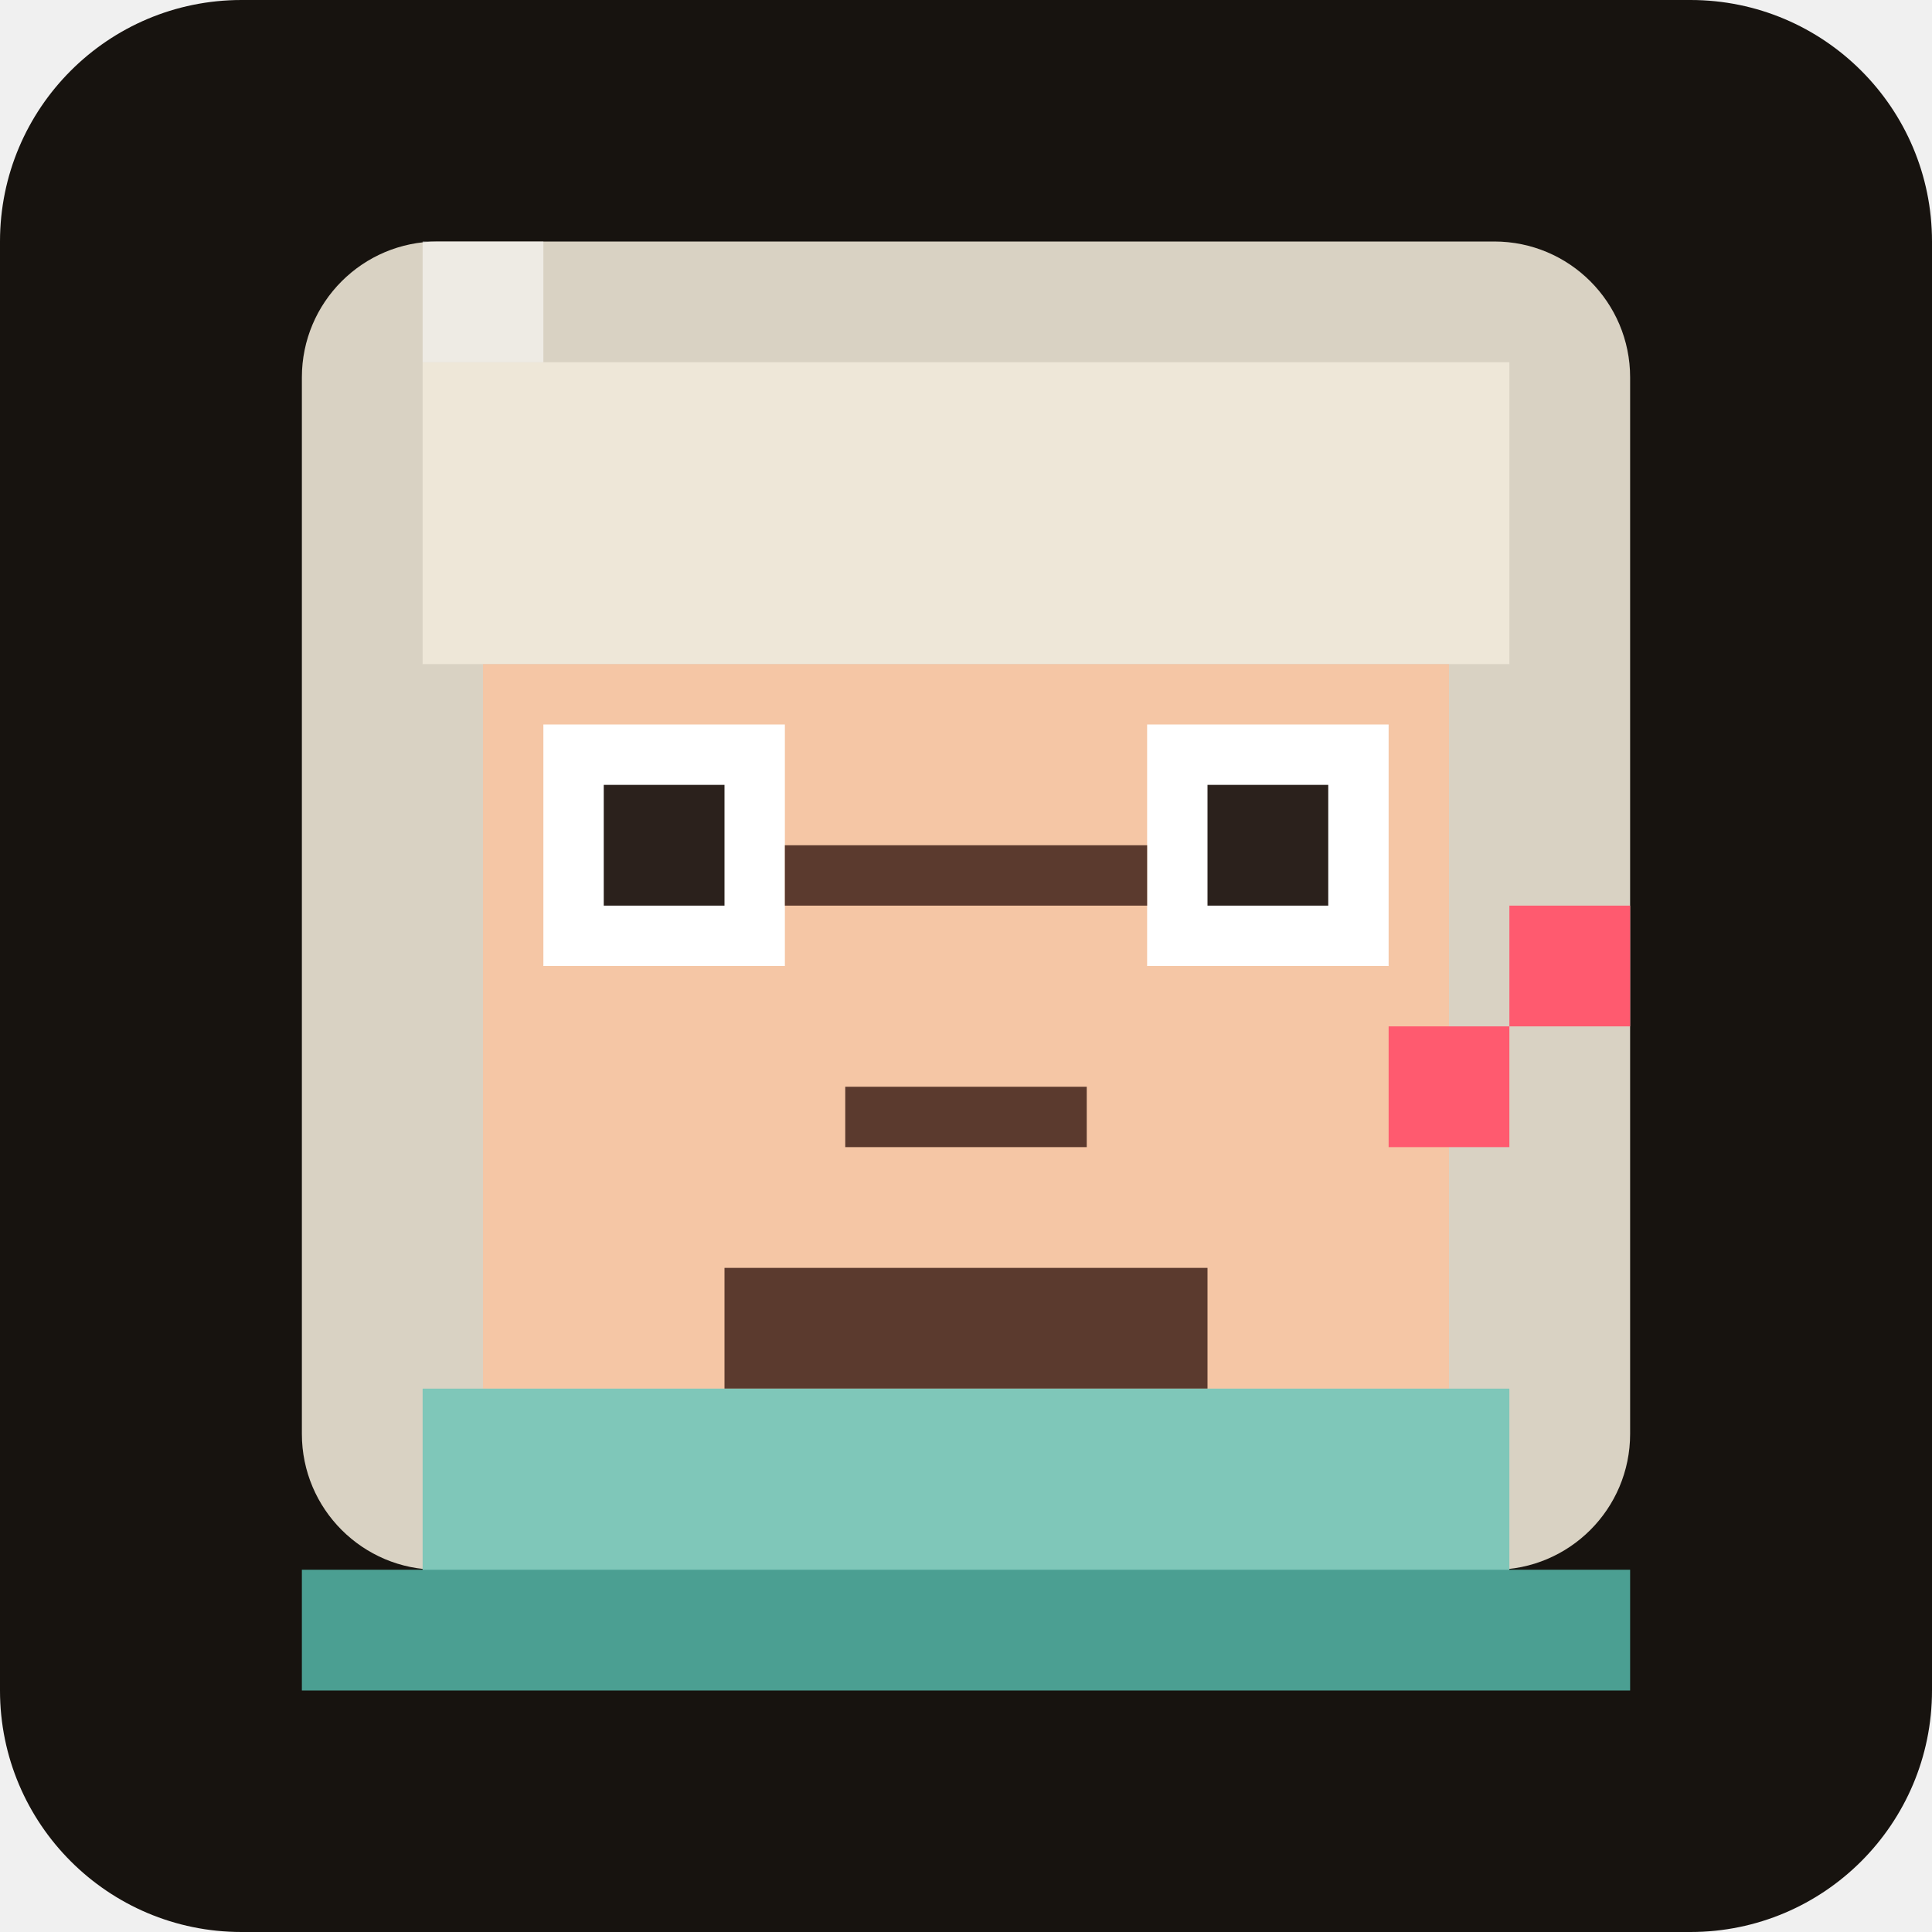
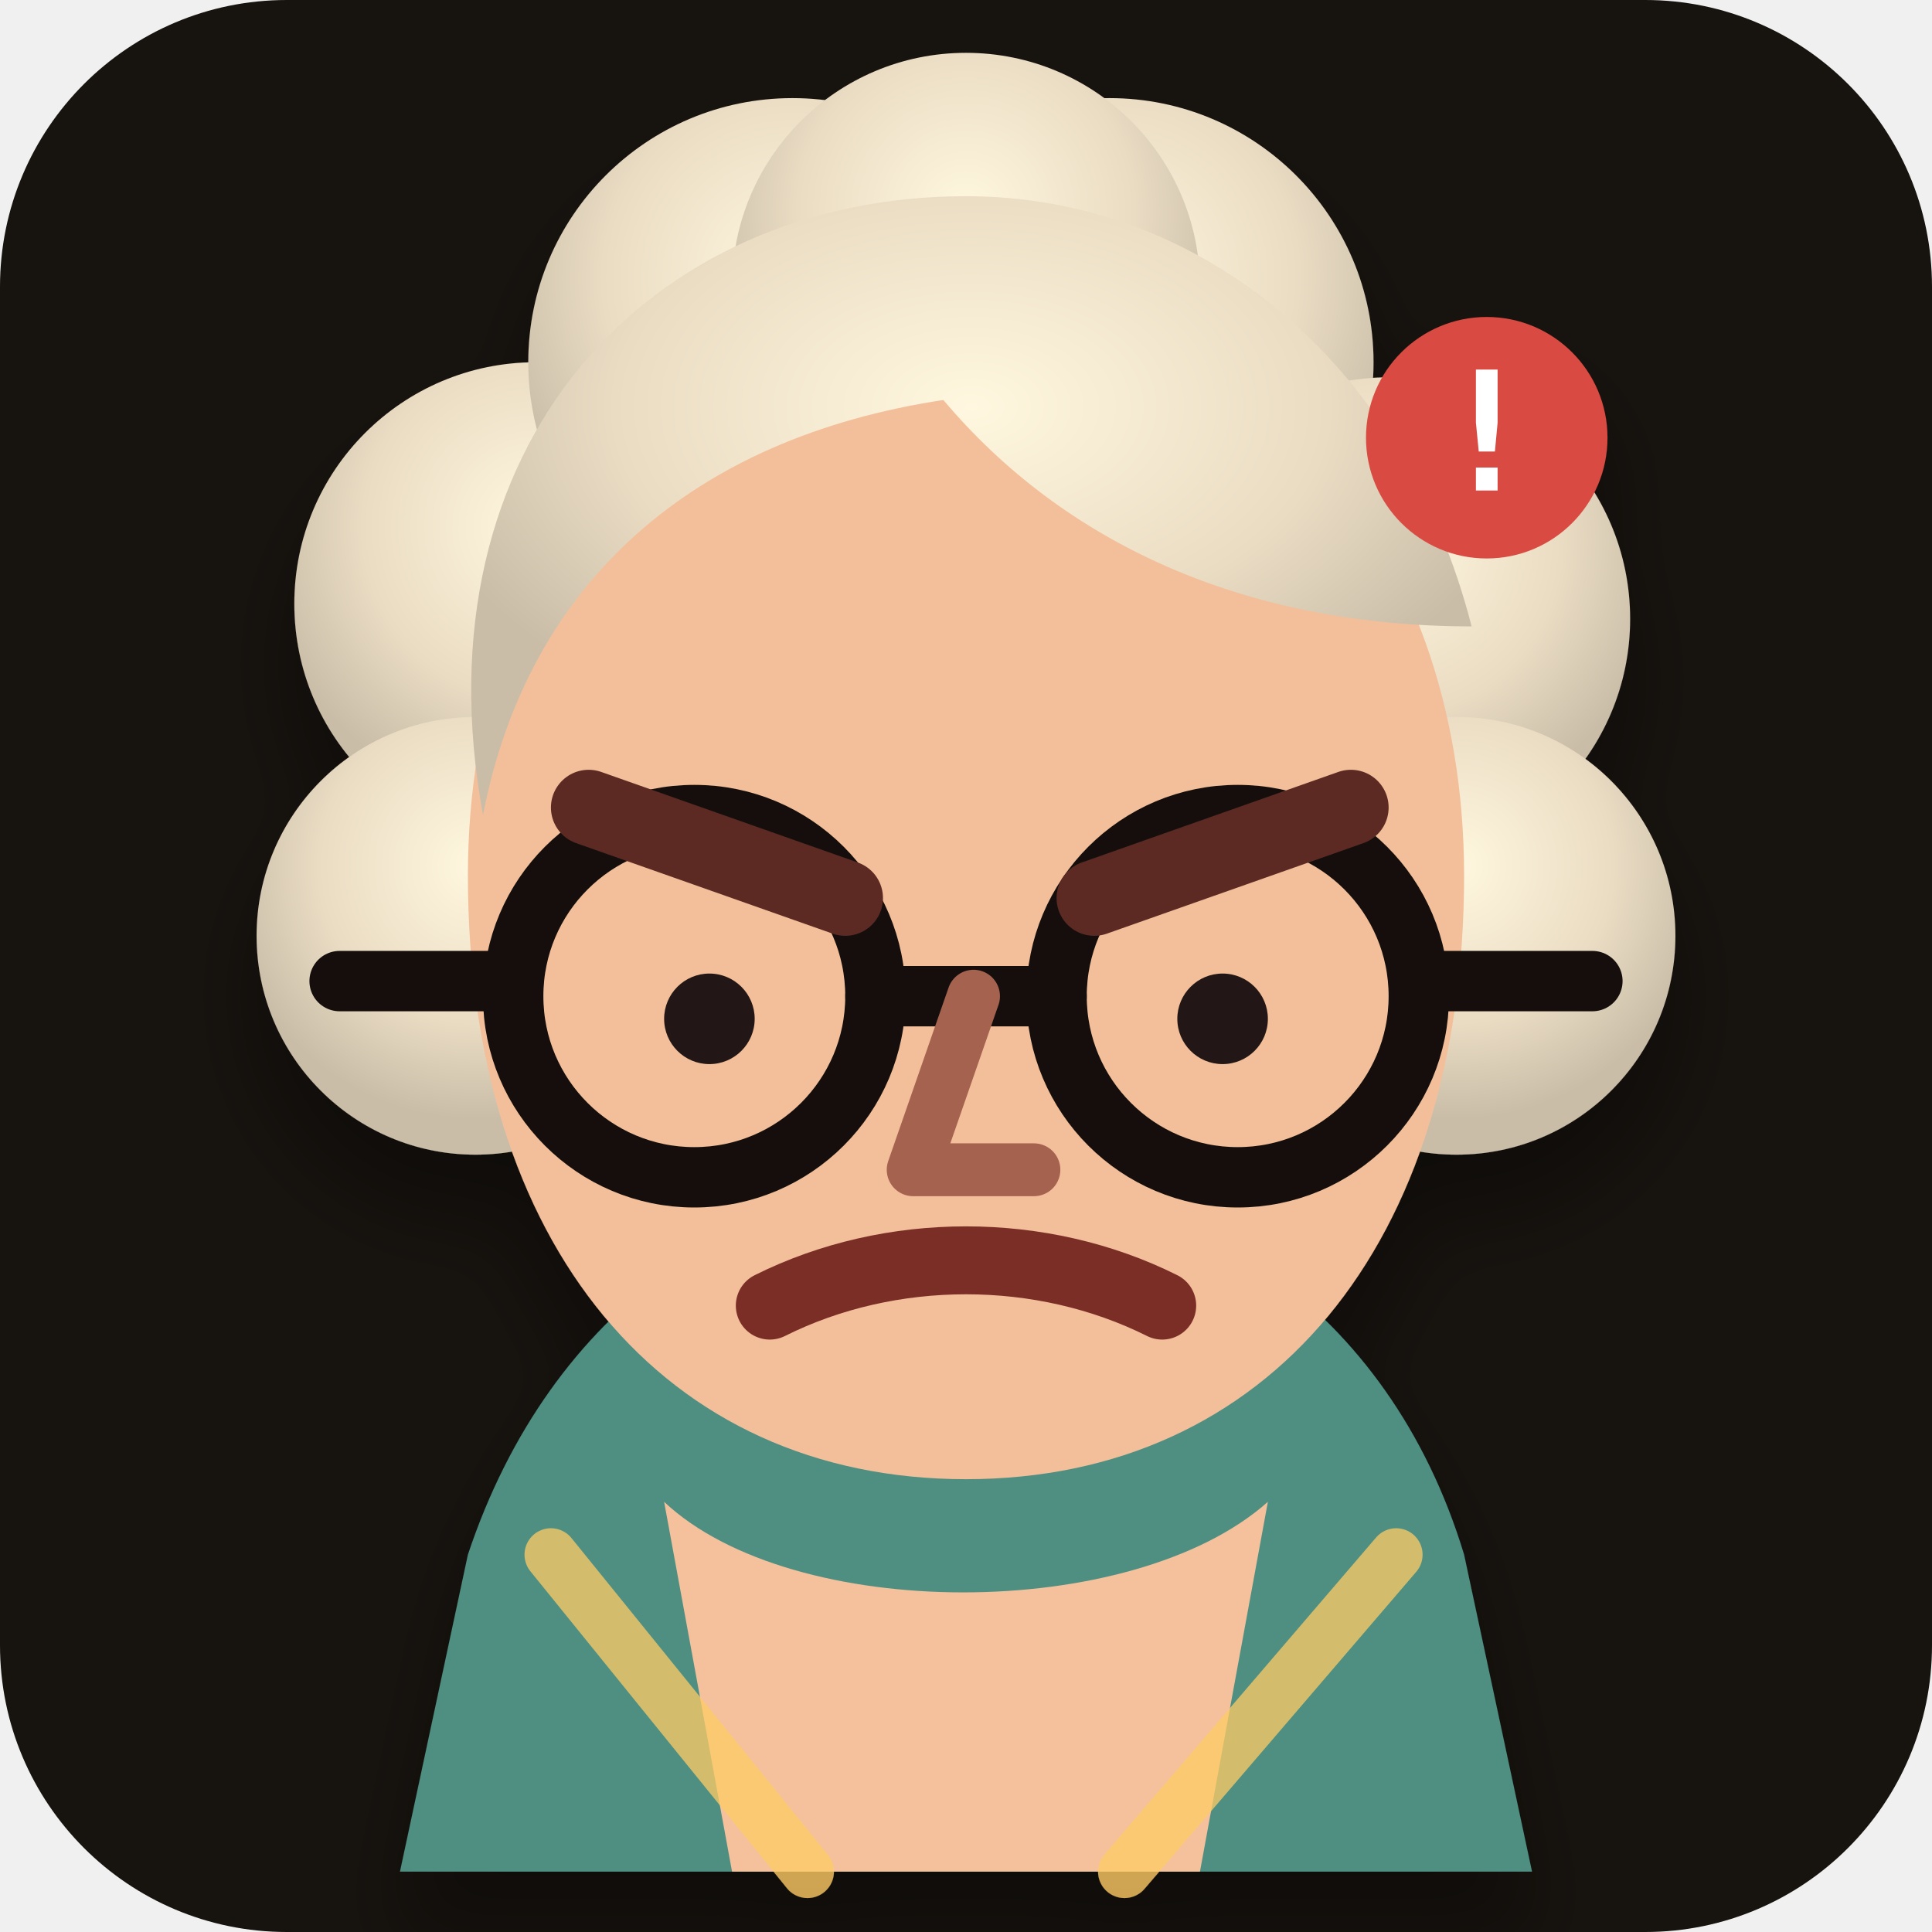
<svg xmlns="http://www.w3.org/2000/svg" width="256" height="256" viewBox="0 0 256 256" role="img" aria-labelledby="title desc">
-   <rect width="256" height="256" rx="32" fill="#17130f" />
-   <rect x="40" y="32" width="176" height="176" rx="18" fill="#d9d2c3" />
-   <rect x="56" y="48" width="144" height="40" fill="#eee7d8" />
-   <rect x="64" y="88" width="128" height="96" fill="#f5c6a5" />
-   <rect x="72" y="96" width="32" height="32" fill="#ffffff" />
-   <rect x="152" y="96" width="32" height="32" fill="#ffffff" />
-   <rect x="80" y="104" width="16" height="16" fill="#2b211c" />
-   <rect x="160" y="104" width="16" height="16" fill="#2b211c" />
-   <rect x="104" y="112" width="48" height="8" fill="#5b3a2e" />
-   <rect x="112" y="144" width="32" height="8" fill="#5b3a2e" />
-   <rect x="96" y="168" width="64" height="16" fill="#5b3a2e" />
-   <rect x="56" y="184" width="144" height="32" fill="#7fc7b9" />
-   <rect x="40" y="208" width="176" height="16" fill="#4b9f92" />
-   <rect x="184" y="136" width="16" height="16" fill="#ff5a6f" />
-   <rect x="200" y="120" width="16" height="16" fill="#ff5a6f" />
-   <rect x="56" y="32" width="16" height="16" fill="#ffffff" opacity=".55" />
+   <defs>
+     <radialGradient id="hair" cx="50%" cy="34%" r="58%">
+       <stop offset="0%" stop-color="#fff7df" />
+       <stop offset="62%" stop-color="#eadcc3" />
+       <stop offset="100%" stop-color="#c9bda8" />
+     </radialGradient>
+     <linearGradient id="cardigan" x1="50" x2="206" y1="184" y2="248">
+       <stop offset="0%" stop-color="#4f8f82" />
+       <stop offset="100%" stop-color="#2f6f66" />
+     </linearGradient>
+     <filter id="shadow" x="-20%" y="-20%" width="140%" height="145%">
+       <feDropShadow dx="0" dy="8" stdDeviation="5" flood-color="#000" flood-opacity=".35" />
+     </filter>
+   </defs>
+   <rect width="256" height="256" rx="38" fill="#17130f" />
+   <g filter="url(#shadow)">
+     <path d="M62 206c11-33 37-50 66-50s56 17 66 50l9 42H53l9-42z" fill="url(#cardigan)" />
+     <path d="M88 199c17 16 62 16 80 0l-9 49h-62l-9-49z" fill="#f4c19c" />
+     <circle cx="71" cy="80" r="32" fill="url(#hair)" />
+     <circle cx="105" cy="48" r="35" fill="url(#hair)" />
+     <circle cx="147" cy="48" r="35" fill="url(#hair)" />
+     <circle cx="184" cy="82" r="32" fill="url(#hair)" />
+     <circle cx="128" cy="38" r="31" fill="url(#hair)" />
+     <circle cx="63" cy="124" r="29" fill="url(#hair)" />
+     <circle cx="193" cy="124" r="29" fill="url(#hair)" />
+     <path d="M62 116c0-45 29-76 66-76s66 31 66 76c0 49-26 80-66 80s-66-31-66-80z" fill="#f3bf9a" />
+     <path d="M64 108c6-31 28-50 61-55 16 19 40 30 70 30-9-35-36-57-67-57-42 0-73 33-64 82z" fill="url(#hair)" />
+     <circle cx="92" cy="132" r="24" fill="none" stroke="#14100d" stroke-width="8" />
+     <circle cx="164" cy="132" r="24" fill="none" stroke="#14100d" stroke-width="8" />
+     <path d="M116 132h24M68 130H45M188 130h23" stroke="#14100d" stroke-width="8" stroke-linecap="round" />
+     <path d="M78 107l34 12M145 119l34-12" stroke="#5b2b24" stroke-width="10" stroke-linecap="round" />
+     <circle cx="94" cy="135" r="6" fill="#241813" />
+     <circle cx="162" cy="135" r="6" fill="#241813" />
+     <path d="M129 132l-8 23h16" fill="none" stroke="#a46250" stroke-width="7" stroke-linecap="round" stroke-linejoin="round" />
+     <path d="M102 173c16-8 36-8 52 0" fill="none" stroke="#7a2e28" stroke-width="9" stroke-linecap="round" />
+     <path d="M73 206l34 42M185 206l-36 42" stroke="#ffcc66" stroke-width="7" stroke-linecap="round" opacity=".75" />
+     <circle cx="197" cy="58" r="16" fill="#d94c42" />
+     <text x="197" y="65" text-anchor="middle" font-family="ui-monospace, SFMono-Regular, Menlo, monospace" font-size="22" font-weight="800" fill="#fff">!</text>
+   </g>
</svg>
